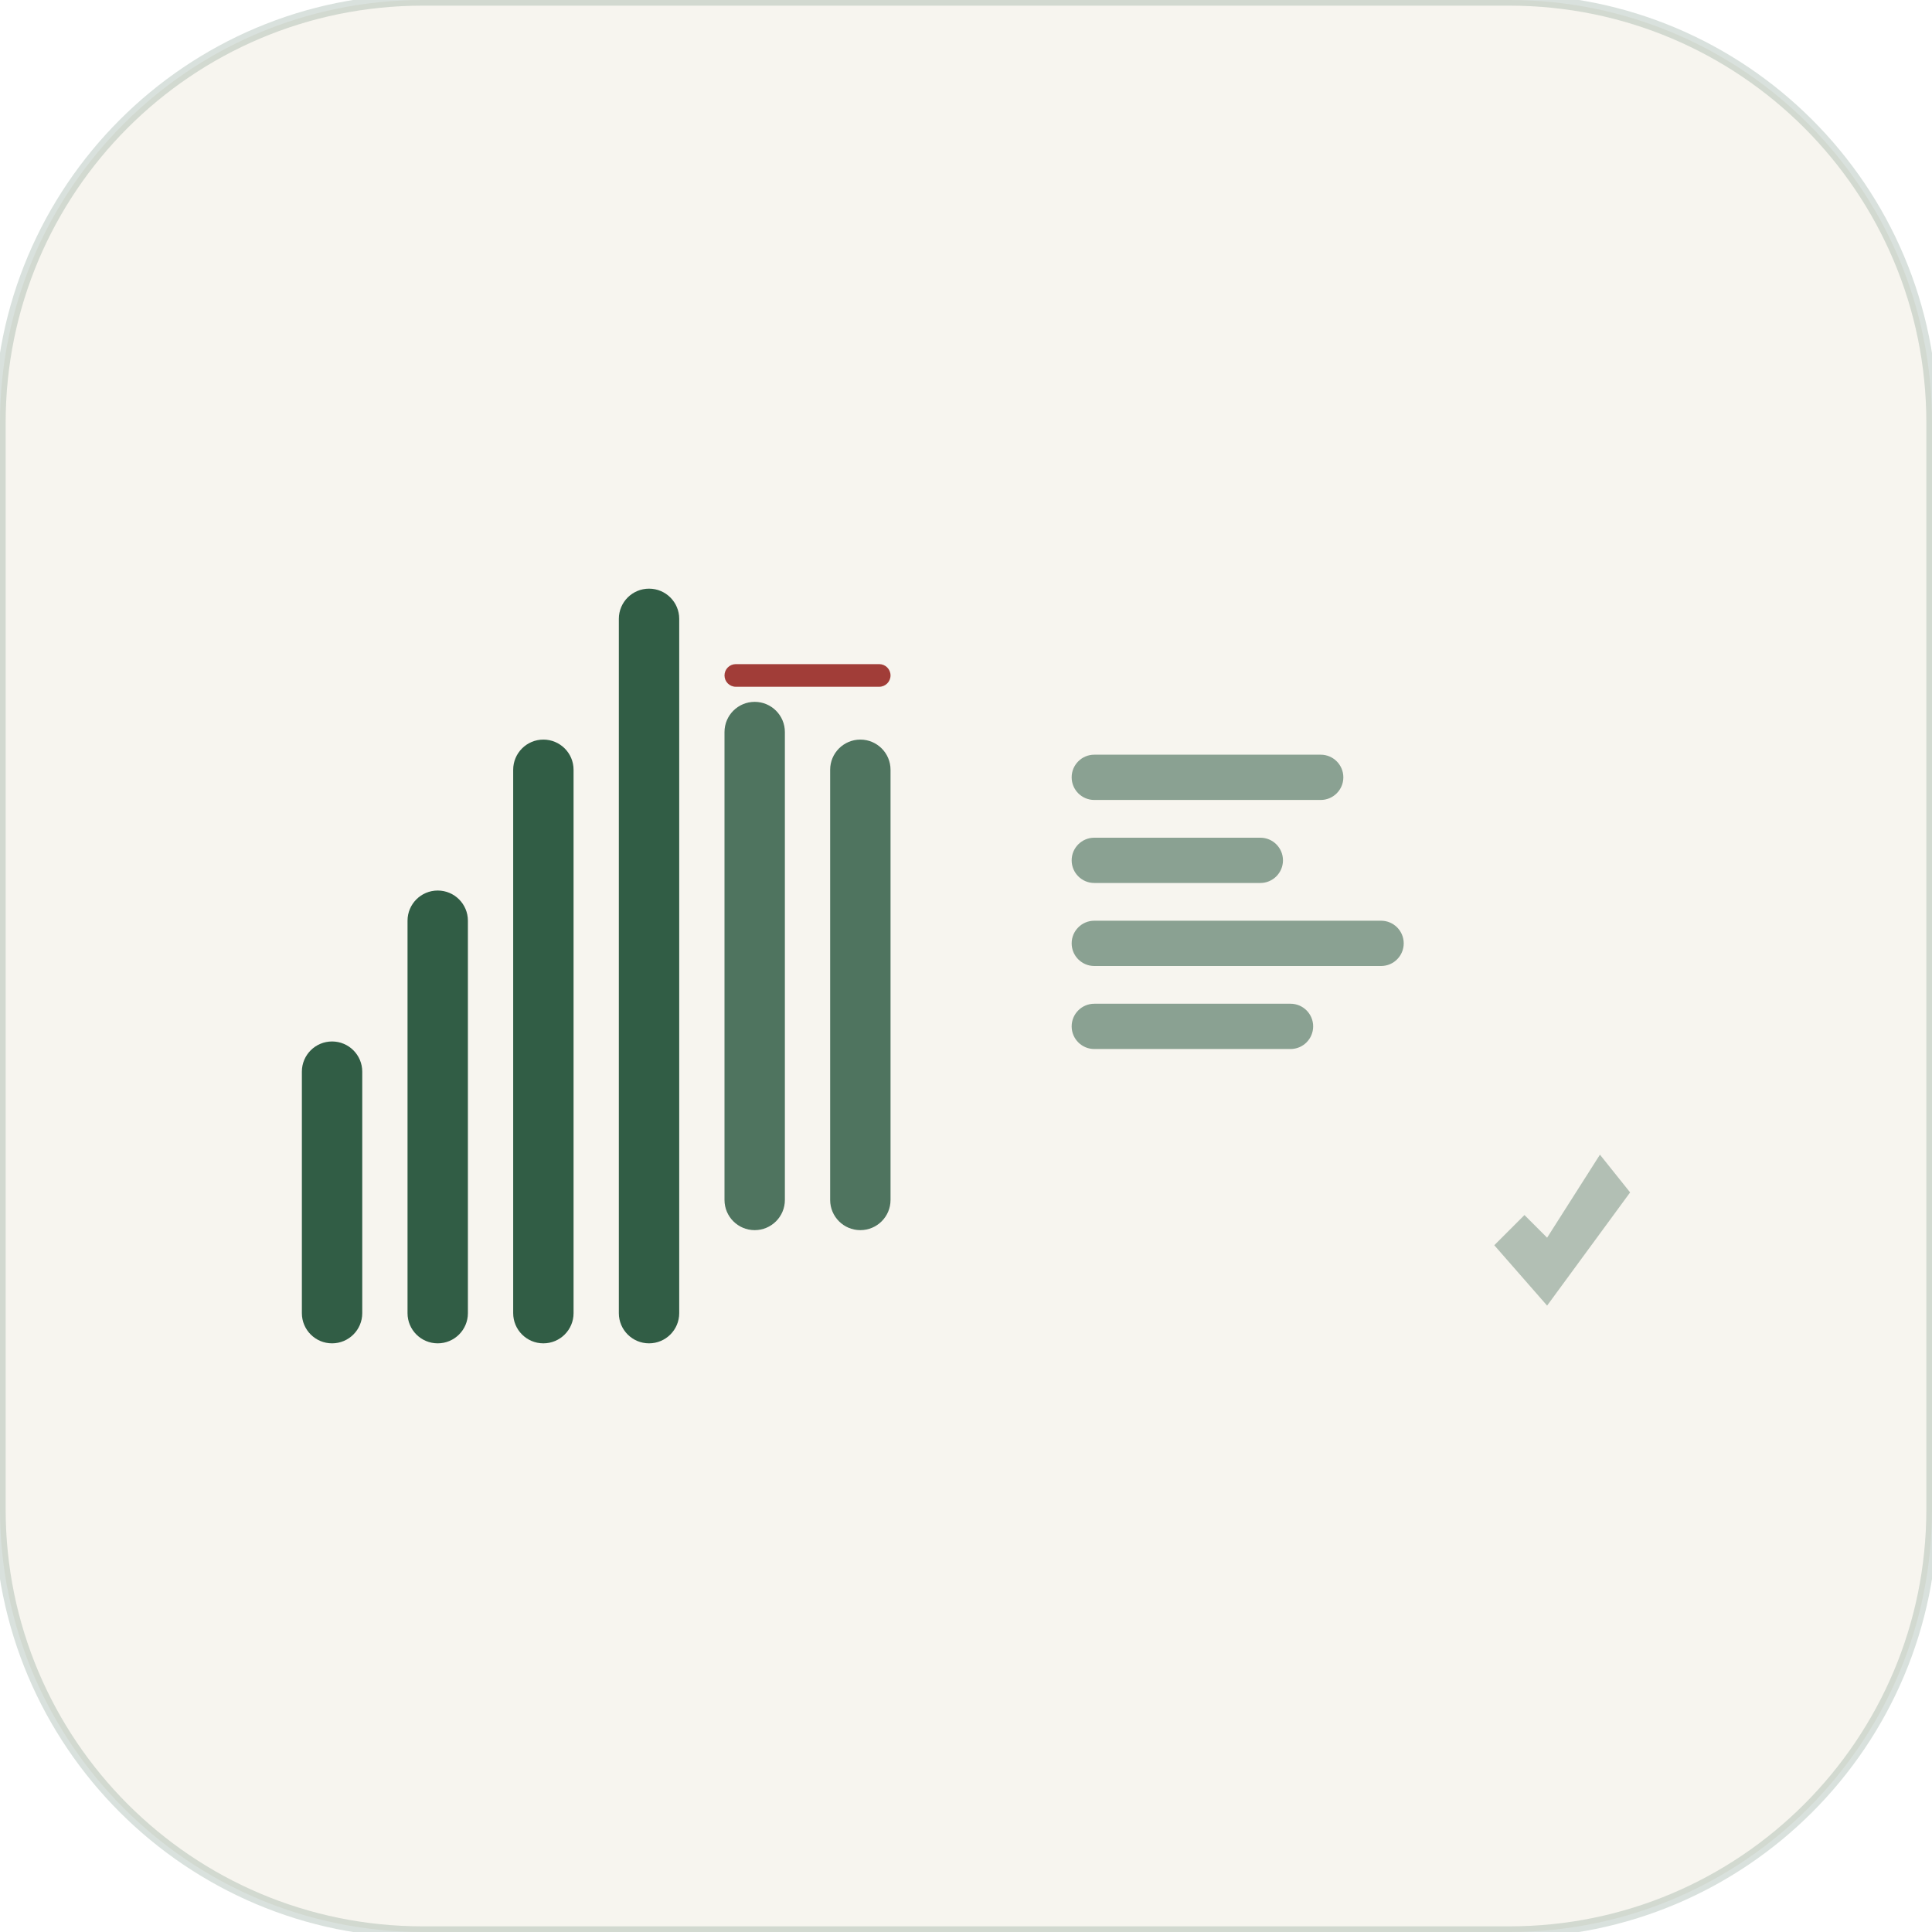
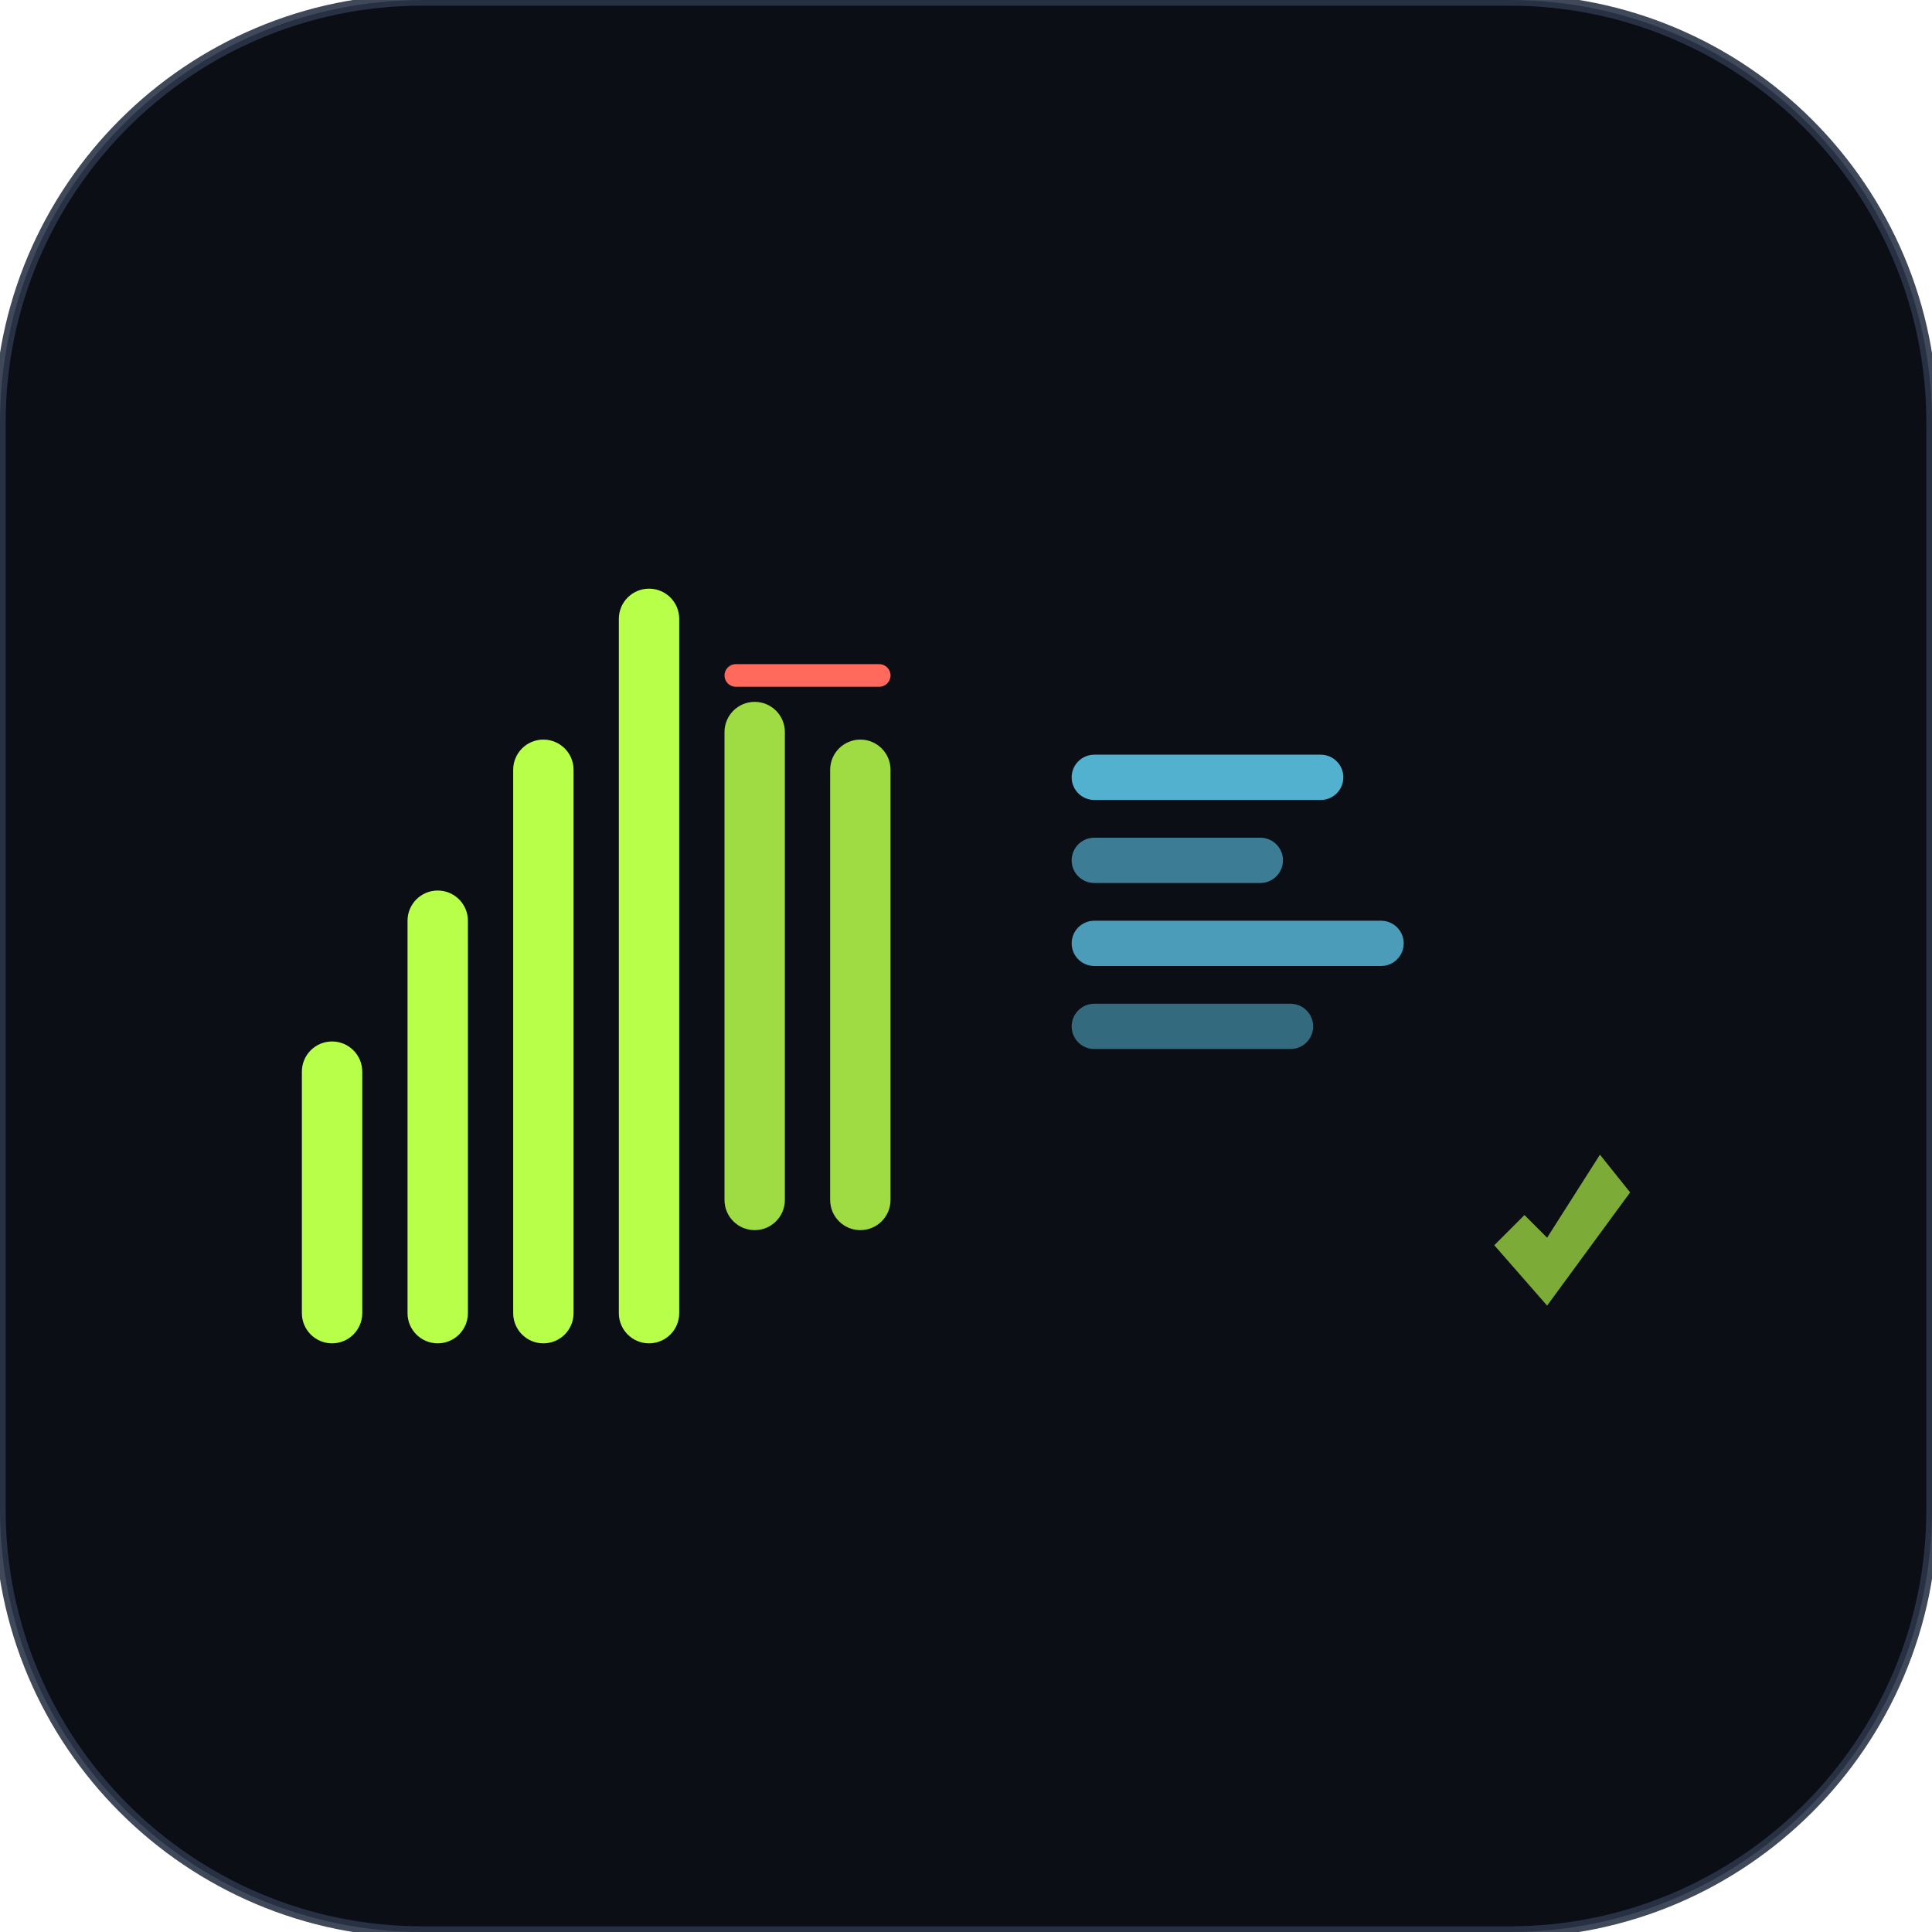
<svg xmlns="http://www.w3.org/2000/svg" viewBox="0 0 512 512" width="512" height="512">
-   <rect width="512" height="512" rx="112" ry="112" fill="#f7f5ef" stroke="#315d45" stroke-opacity="0.18" stroke-width="3" />
-   <rect x="80" y="276" width="16" height="80" rx="8" fill="#315d45" />
-   <rect x="108" y="236" width="16" height="120" rx="8" fill="#315d45" />
-   <rect x="136" y="196" width="16" height="160" rx="8" fill="#315d45" />
-   <rect x="164" y="156" width="16" height="200" rx="8" fill="#315d45" />
-   <rect x="192" y="186" width="16" height="140" rx="8" fill="#315d45" opacity="0.85" />
-   <rect x="220" y="196" width="16" height="130" rx="8" fill="#315d45" opacity="0.85" />
-   <rect x="192" y="176" width="44" height="6" rx="3" fill="#a13d38" />
-   <rect x="284" y="200" width="72" height="12" rx="6" fill="#315d45" opacity="0.55" />
-   <rect x="284" y="222" width="56" height="12" rx="6" fill="#315d45" opacity="0.55" />
-   <rect x="284" y="244" width="88" height="12" rx="6" fill="#315d45" opacity="0.55" />
-   <rect x="284" y="266" width="64" height="12" rx="6" fill="#315d45" opacity="0.55" />
-   <polygon points="396,330 410,346 432,316 424,306 410,328 404,322" fill="#315d45" opacity="0.35" />
+   <rect width="512" height="512" rx="112" ry="112" fill="#0b0e14" stroke="#2b3649" stroke-opacity="0.9" stroke-width="3" />
+   <rect x="80" y="276" width="16" height="80" rx="8" fill="#b8ff4a" />
+   <rect x="108" y="236" width="16" height="120" rx="8" fill="#b8ff4a" />
+   <rect x="136" y="196" width="16" height="160" rx="8" fill="#b8ff4a" />
+   <rect x="164" y="156" width="16" height="200" rx="8" fill="#b8ff4a" />
+   <rect x="192" y="186" width="16" height="140" rx="8" fill="#b8ff4a" opacity="0.85" />
+   <rect x="220" y="196" width="16" height="130" rx="8" fill="#b8ff4a" opacity="0.85" />
+   <rect x="192" y="176" width="44" height="6" rx="3" fill="#ff6a5c" />
+   <rect x="284" y="200" width="72" height="12" rx="6" fill="#65d9ff" opacity="0.8" />
+   <rect x="284" y="222" width="56" height="12" rx="6" fill="#65d9ff" opacity="0.55" />
+   <rect x="284" y="244" width="88" height="12" rx="6" fill="#65d9ff" opacity="0.7" />
+   <rect x="284" y="266" width="64" height="12" rx="6" fill="#65d9ff" opacity="0.45" />
+   <polygon points="396,330 410,346 432,316 424,306 410,328 404,322" fill="#b8ff4a" opacity="0.65" />
</svg>
